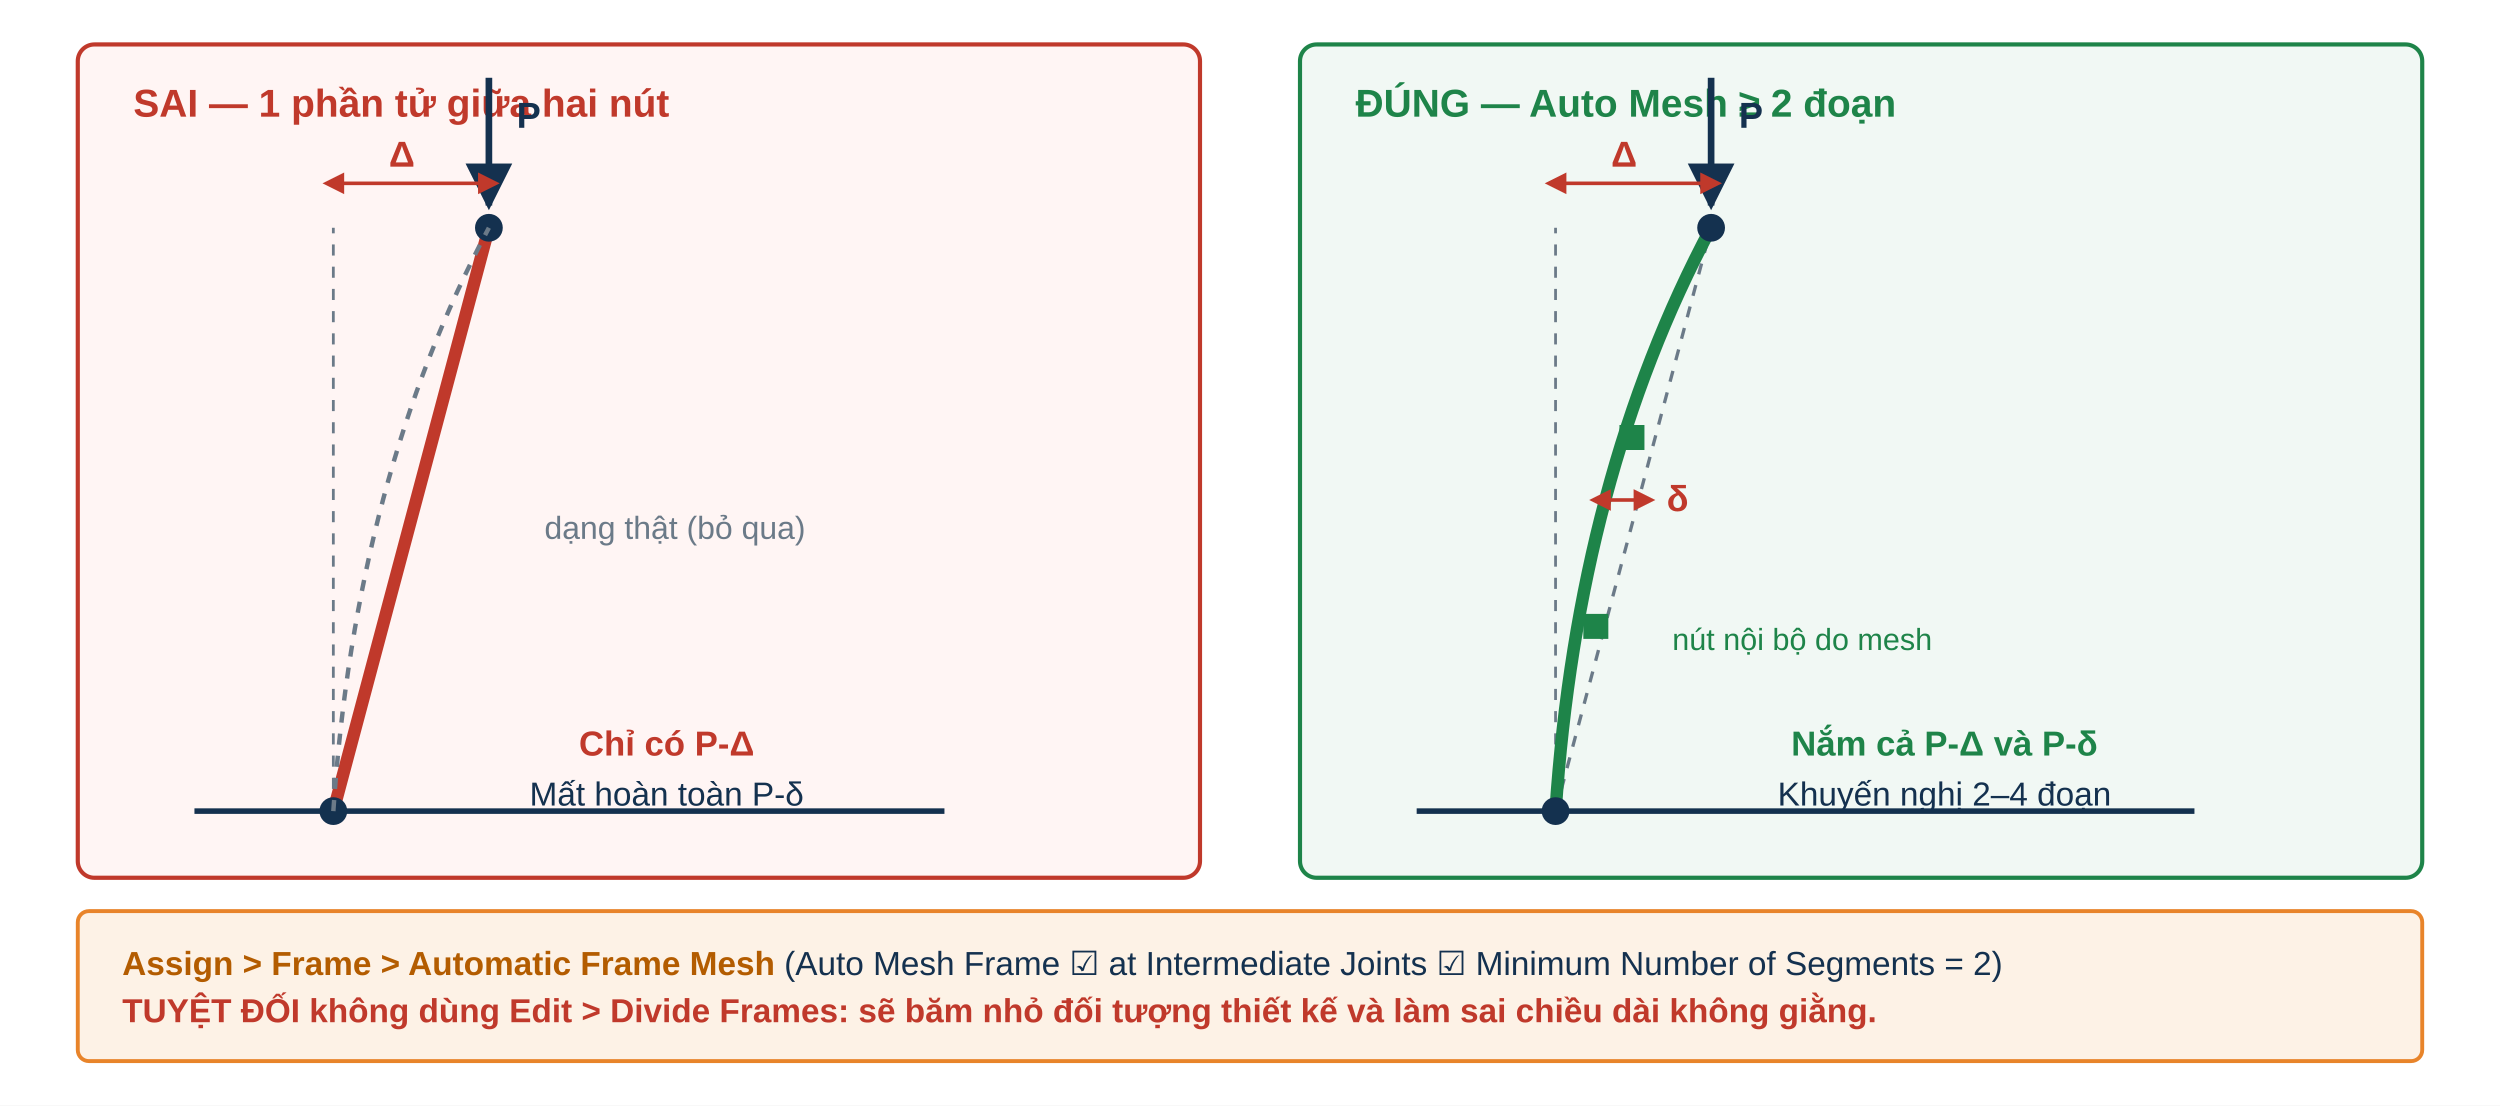
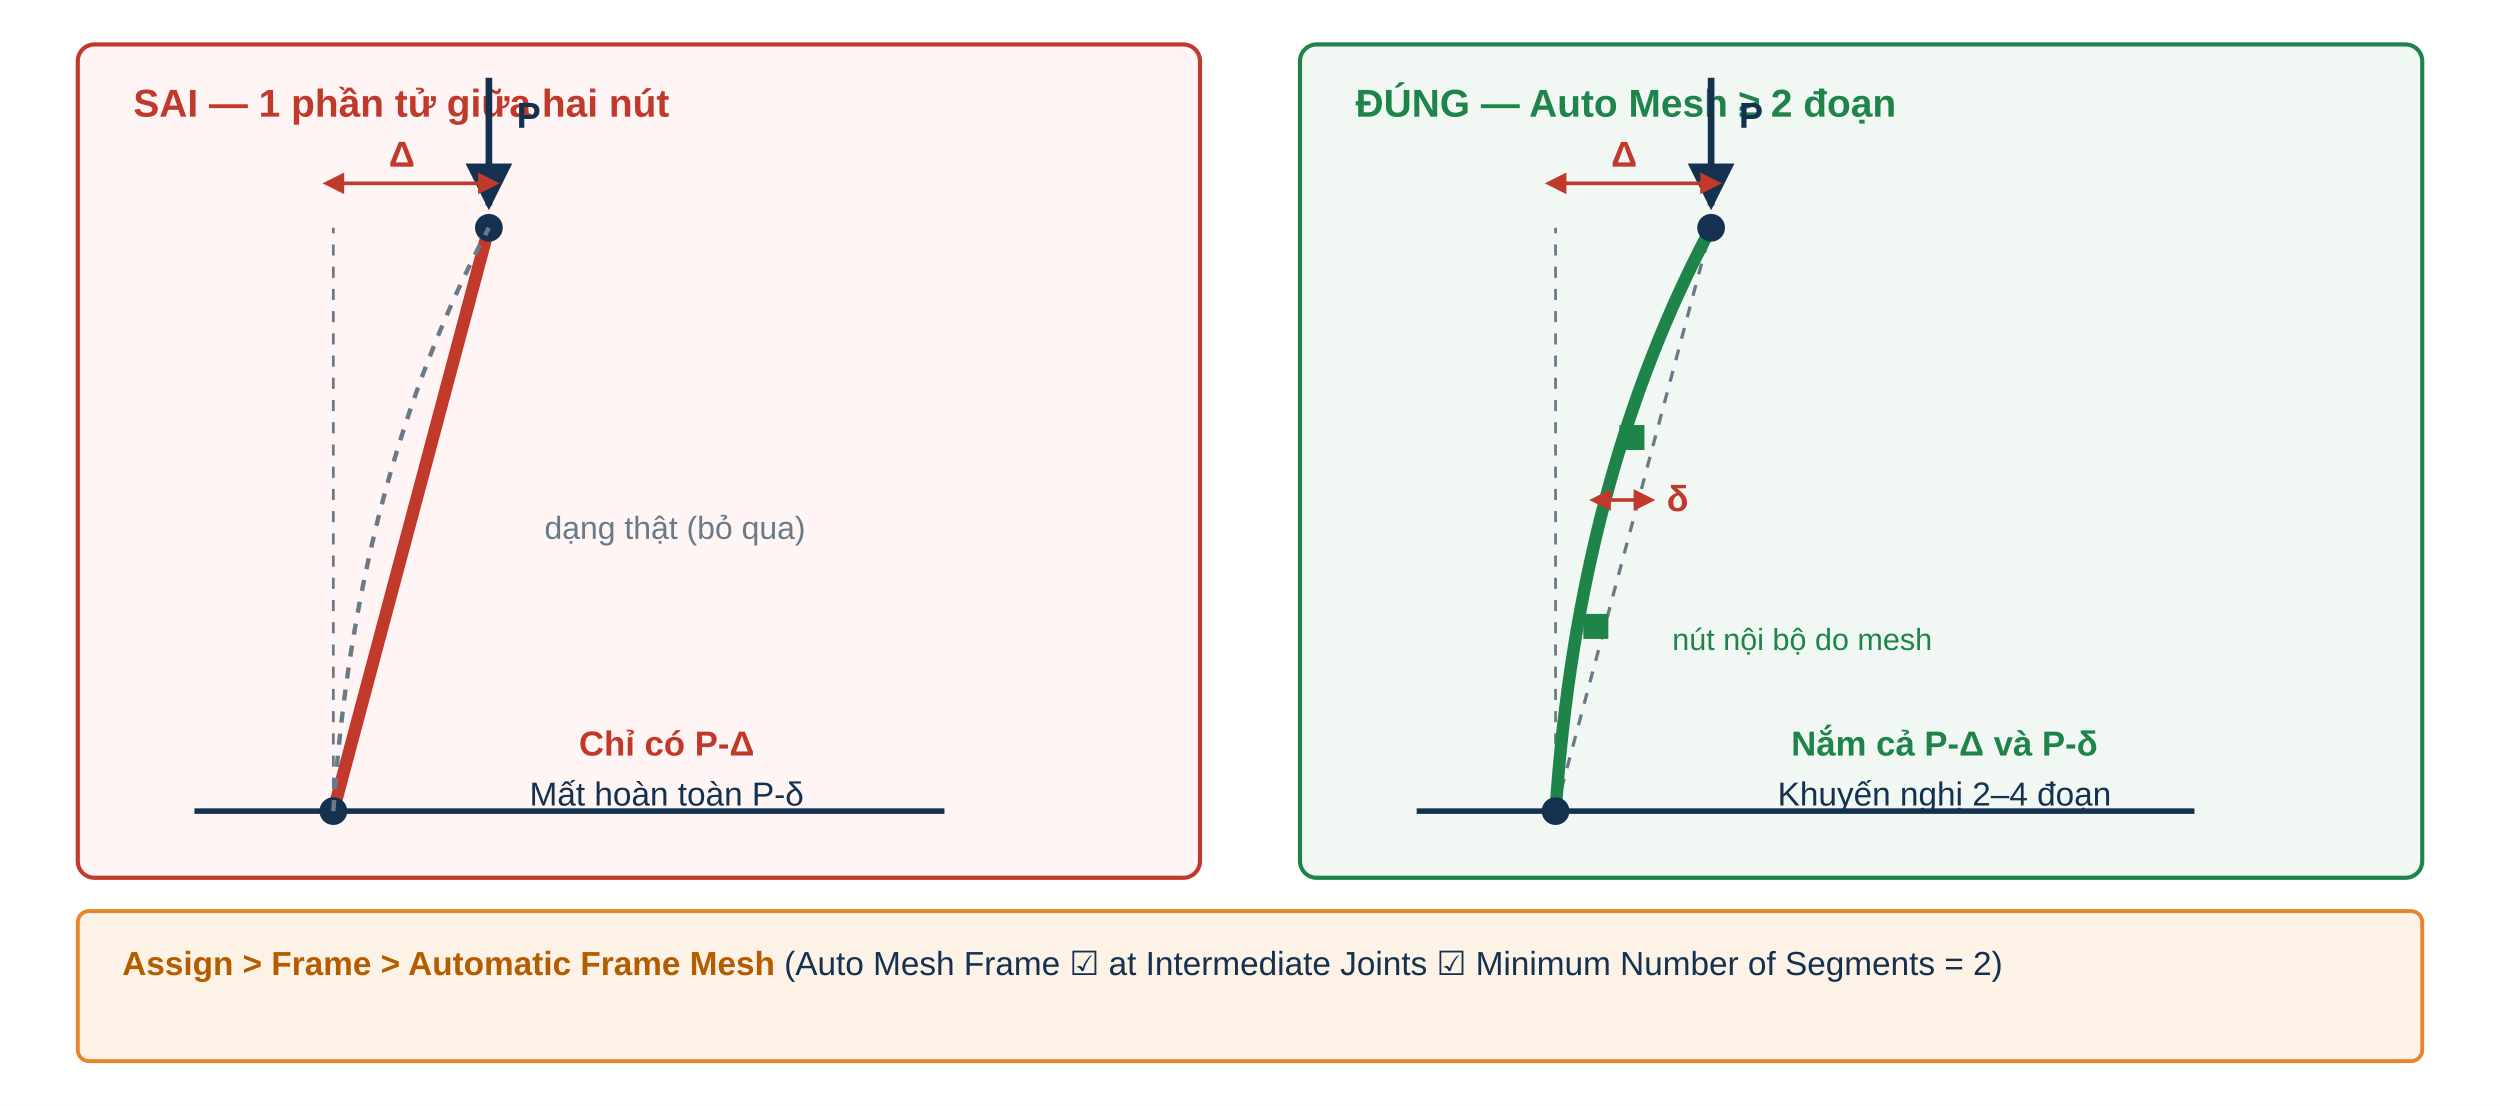
<svg xmlns="http://www.w3.org/2000/svg" viewBox="0 58 900 398" width="900" height="398" font-family="Arial, Helvetica, sans-serif">
  <defs>
    <marker id="m-ar" viewBox="0 0 10 10" refX="9" refY="5" markerWidth="7" markerHeight="7" orient="auto-start-reverse">
      <path d="M 0 0 L 10 5 L 0 10 z" fill="#14314F" />
    </marker>
    <marker id="m-dim" viewBox="0 0 10 10" refX="5" refY="5" markerWidth="6" markerHeight="6" orient="auto-start-reverse">
      <path d="M 0 0 L 10 5 L 0 10 z" fill="#C0392B" />
    </marker>
  </defs>
  <rect x="0" y="58" width="900" height="398" fill="#FFFFFF" />
  <rect x="28" y="74" width="404" height="300" rx="6" fill="#FFF5F4" stroke="#C0392B" stroke-width="1.5" />
  <text x="48" y="100" font-size="14" font-weight="bold" fill="#C0392B">SAI — 1 phần tử giữa hai nút</text>
  <line x1="120" y1="350" x2="120" y2="140" stroke="#6B7A88" stroke-width="1" stroke-dasharray="4 4" />
  <line x1="70" y1="350" x2="340" y2="350" stroke="#14314F" stroke-width="2" />
  <line x1="120" y1="350" x2="176" y2="140" stroke="#C0392B" stroke-width="4.5" />
  <circle cx="120" cy="350" r="5" fill="#14314F" />
  <circle cx="176" cy="140" r="5" fill="#14314F" />
  <path d="M 120 350 Q 128 230 176 140" fill="none" stroke="#6B7A88" stroke-width="1.6" stroke-dasharray="4 4" />
  <text x="196" y="252" font-size="11.5" fill="#6B7A88">dạng thật (bỏ qua)</text>
  <line x1="176" y1="86" x2="176" y2="132" stroke="#14314F" stroke-width="2.4" marker-end="url(#m-ar)" />
  <text x="186" y="104" font-size="13" font-weight="bold" fill="#14314F">P</text>
  <line x1="120" y1="124" x2="176" y2="124" stroke="#C0392B" stroke-width="1.3" marker-start="url(#m-dim)" marker-end="url(#m-dim)" />
  <text x="140" y="118" font-size="13" font-weight="bold" fill="#C0392B">Δ</text>
  <text x="240" y="330" font-size="12.5" font-weight="bold" fill="#C0392B" text-anchor="middle">Chỉ có P-Δ</text>
  <text x="240" y="348" font-size="12" fill="#14314F" text-anchor="middle">Mất hoàn toàn P-δ</text>
  <rect x="468" y="74" width="404" height="300" rx="6" fill="#F1F8F4" stroke="#1E8449" stroke-width="1.5" />
  <text x="488" y="100" font-size="14" font-weight="bold" fill="#1E8449">ĐÚNG — Auto Mesh ≥ 2 đoạn</text>
  <line x1="560" y1="350" x2="560" y2="140" stroke="#6B7A88" stroke-width="1" stroke-dasharray="4 4" />
  <line x1="510" y1="350" x2="790" y2="350" stroke="#14314F" stroke-width="2" />
  <line x1="560" y1="350" x2="616" y2="140" stroke="#6B7A88" stroke-width="1.2" stroke-dasharray="4 4" />
  <path d="M 560 350 Q 568 230 616 140" fill="none" stroke="#1E8449" stroke-width="4.5" />
  <circle cx="560" cy="350" r="5" fill="#14314F" />
  <circle cx="616" cy="140" r="5" fill="#14314F" />
  <rect x="570" y="279" width="9" height="9" fill="#1E8449" />
  <rect x="583" y="211" width="9" height="9" fill="#1E8449" />
  <text x="602" y="292" font-size="11" fill="#1E8449">nút nội bộ do mesh</text>
  <line x1="616" y1="86" x2="616" y2="132" stroke="#14314F" stroke-width="2.4" marker-end="url(#m-ar)" />
  <text x="626" y="104" font-size="13" font-weight="bold" fill="#14314F">P</text>
  <line x1="560" y1="124" x2="616" y2="124" stroke="#C0392B" stroke-width="1.3" marker-start="url(#m-dim)" marker-end="url(#m-dim)" />
  <text x="580" y="118" font-size="13" font-weight="bold" fill="#C0392B">Δ</text>
  <line x1="576" y1="238" x2="592" y2="238" stroke="#C0392B" stroke-width="1.3" marker-start="url(#m-dim)" marker-end="url(#m-dim)" />
  <text x="600" y="242" font-size="13" font-weight="bold" fill="#C0392B">δ</text>
  <text x="700" y="330" font-size="12.5" font-weight="bold" fill="#1E8449" text-anchor="middle">Nắm cả P-Δ và P-δ</text>
  <text x="700" y="348" font-size="12" fill="#14314F" text-anchor="middle">Khuyến nghị 2–4 đoạn</text>
  <rect x="28" y="386" width="844" height="54" rx="4" fill="#FDF2E6" stroke="#E8842A" stroke-width="1.4" />
  <text x="44" y="409" font-size="12" fill="#14314F">
    <tspan font-weight="bold" fill="#B35C00">Assign &gt; Frame &gt; Automatic Frame Mesh</tspan>  (Auto Mesh Frame ☑ at Intermediate Joints ☑ Minimum Number of Segments = 2)</text>
-   <text x="44" y="426" font-size="12" fill="#C0392B" font-weight="bold">TUYỆT ĐỐI không dùng Edit &gt; Divide Frames: sẽ băm nhỏ đối tượng thiết kế và làm sai chiều dài không giằng.</text>
</svg>
